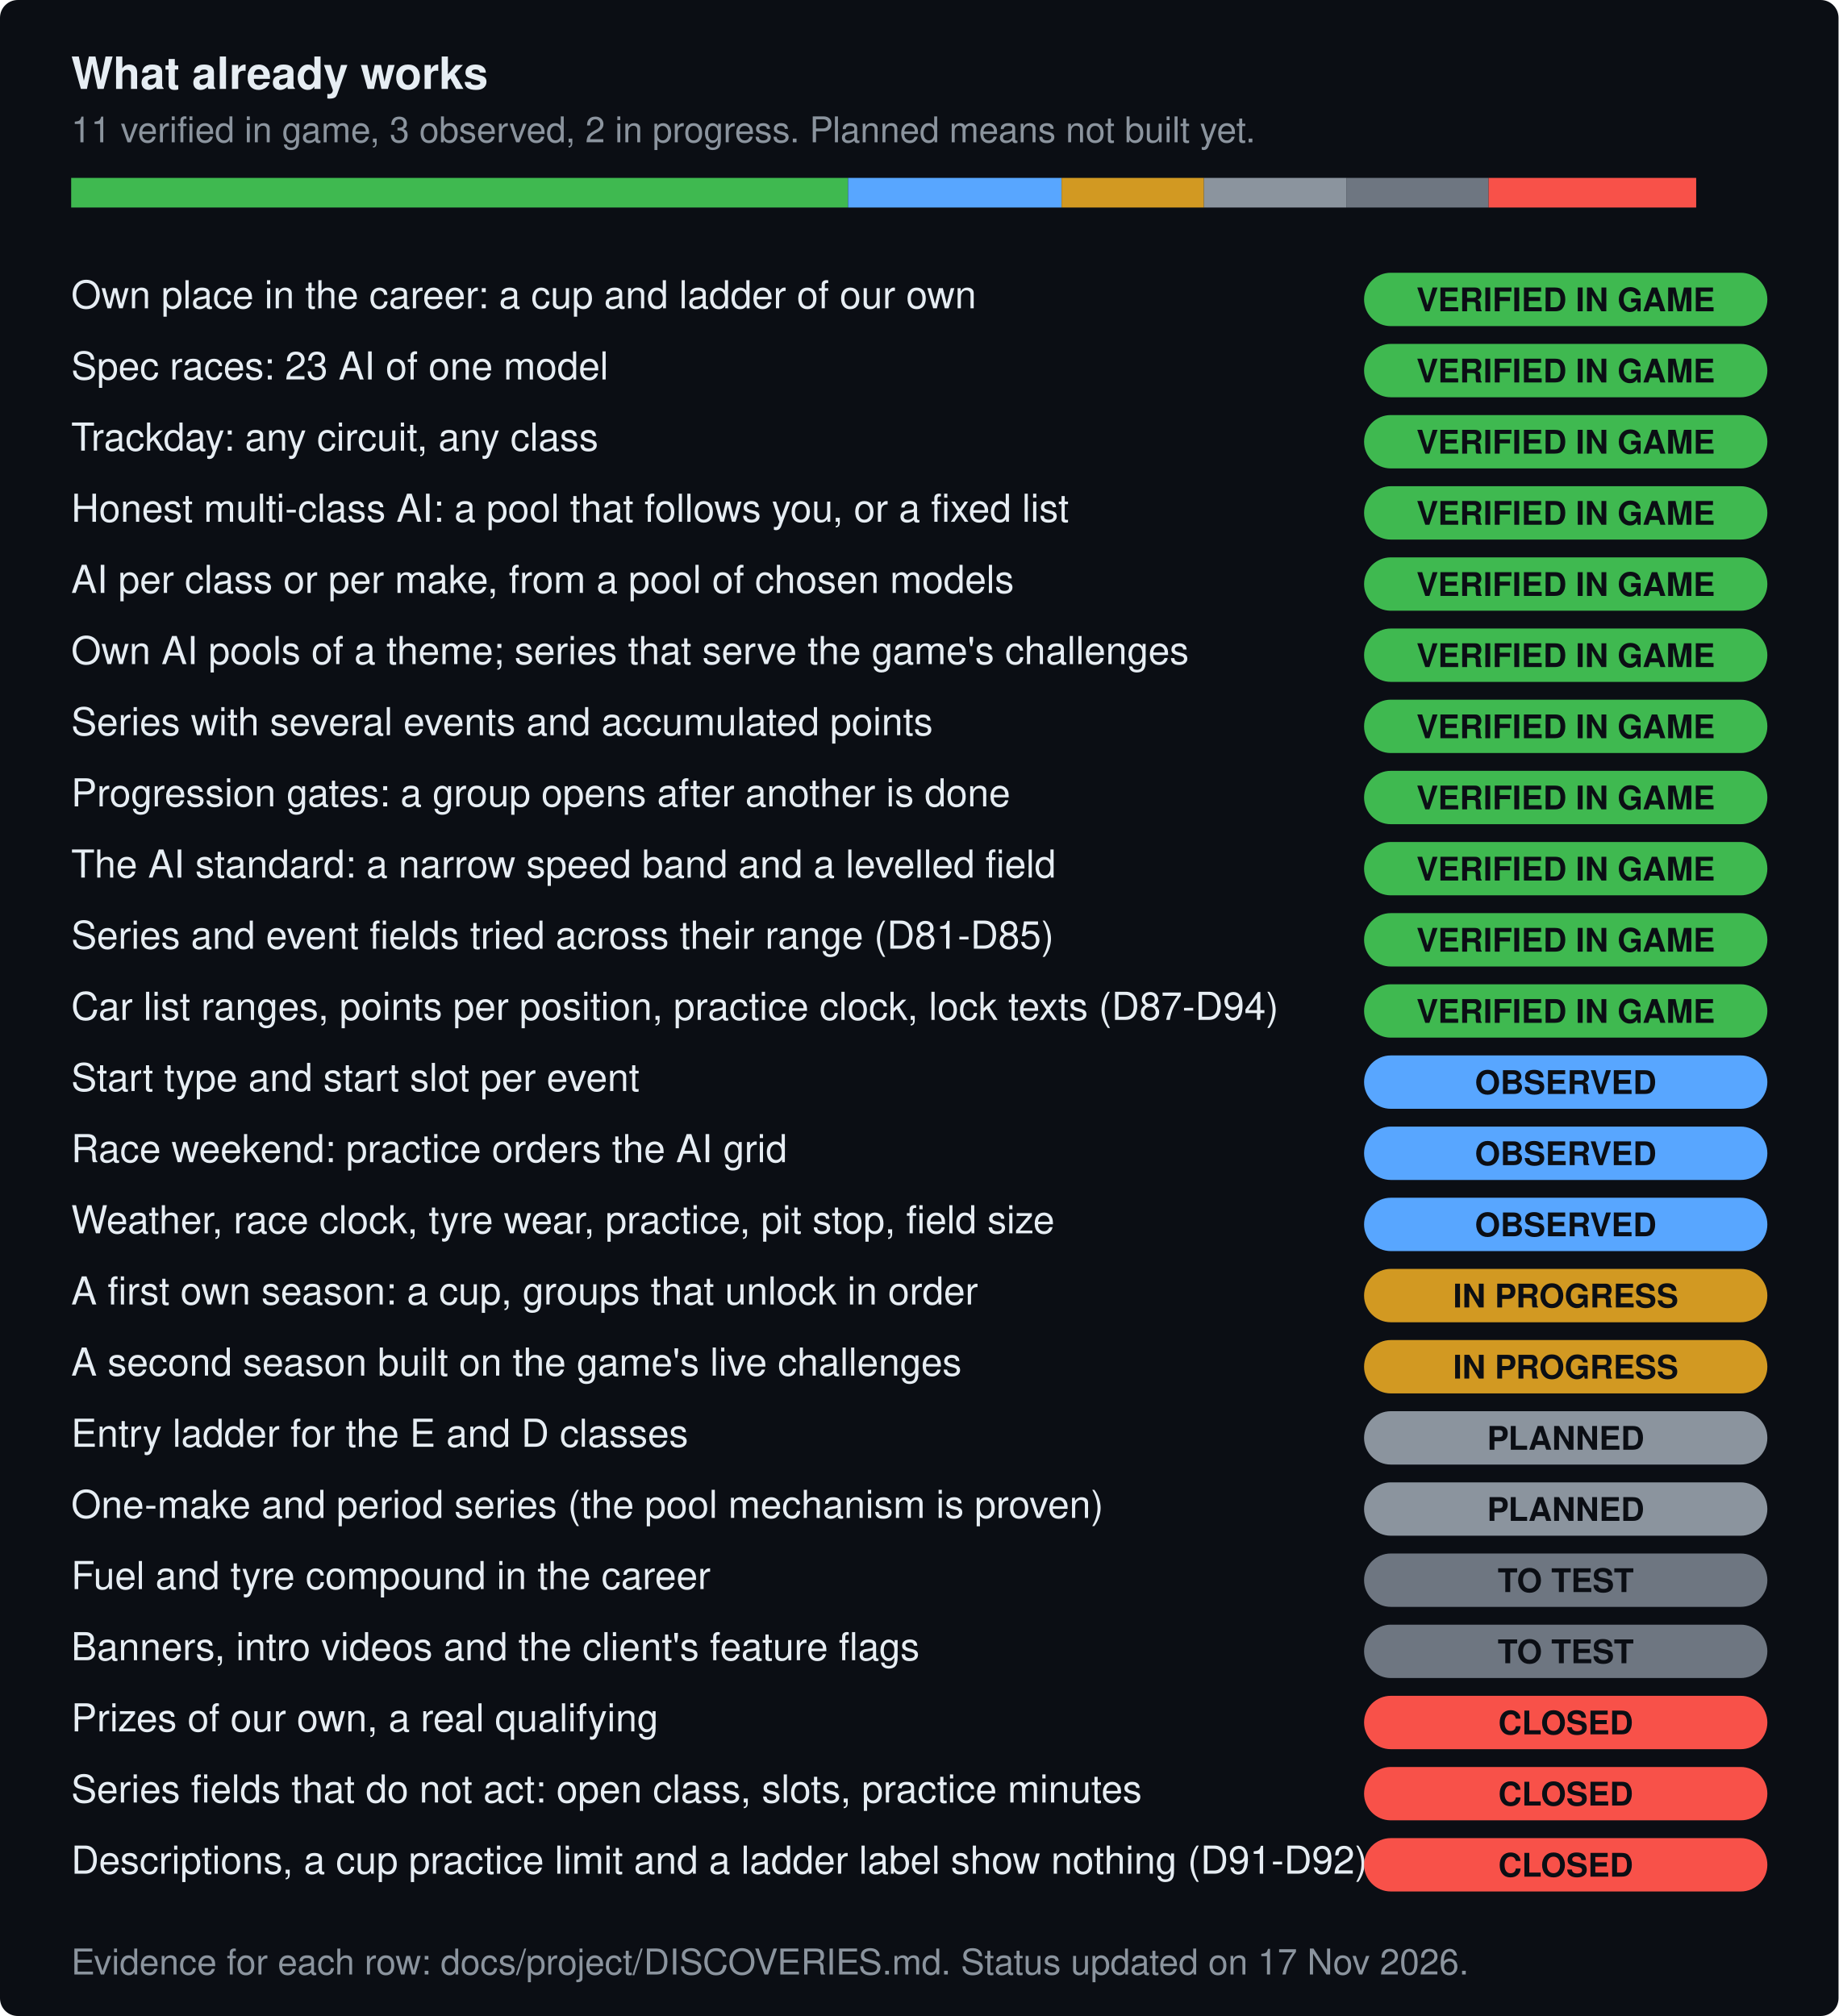
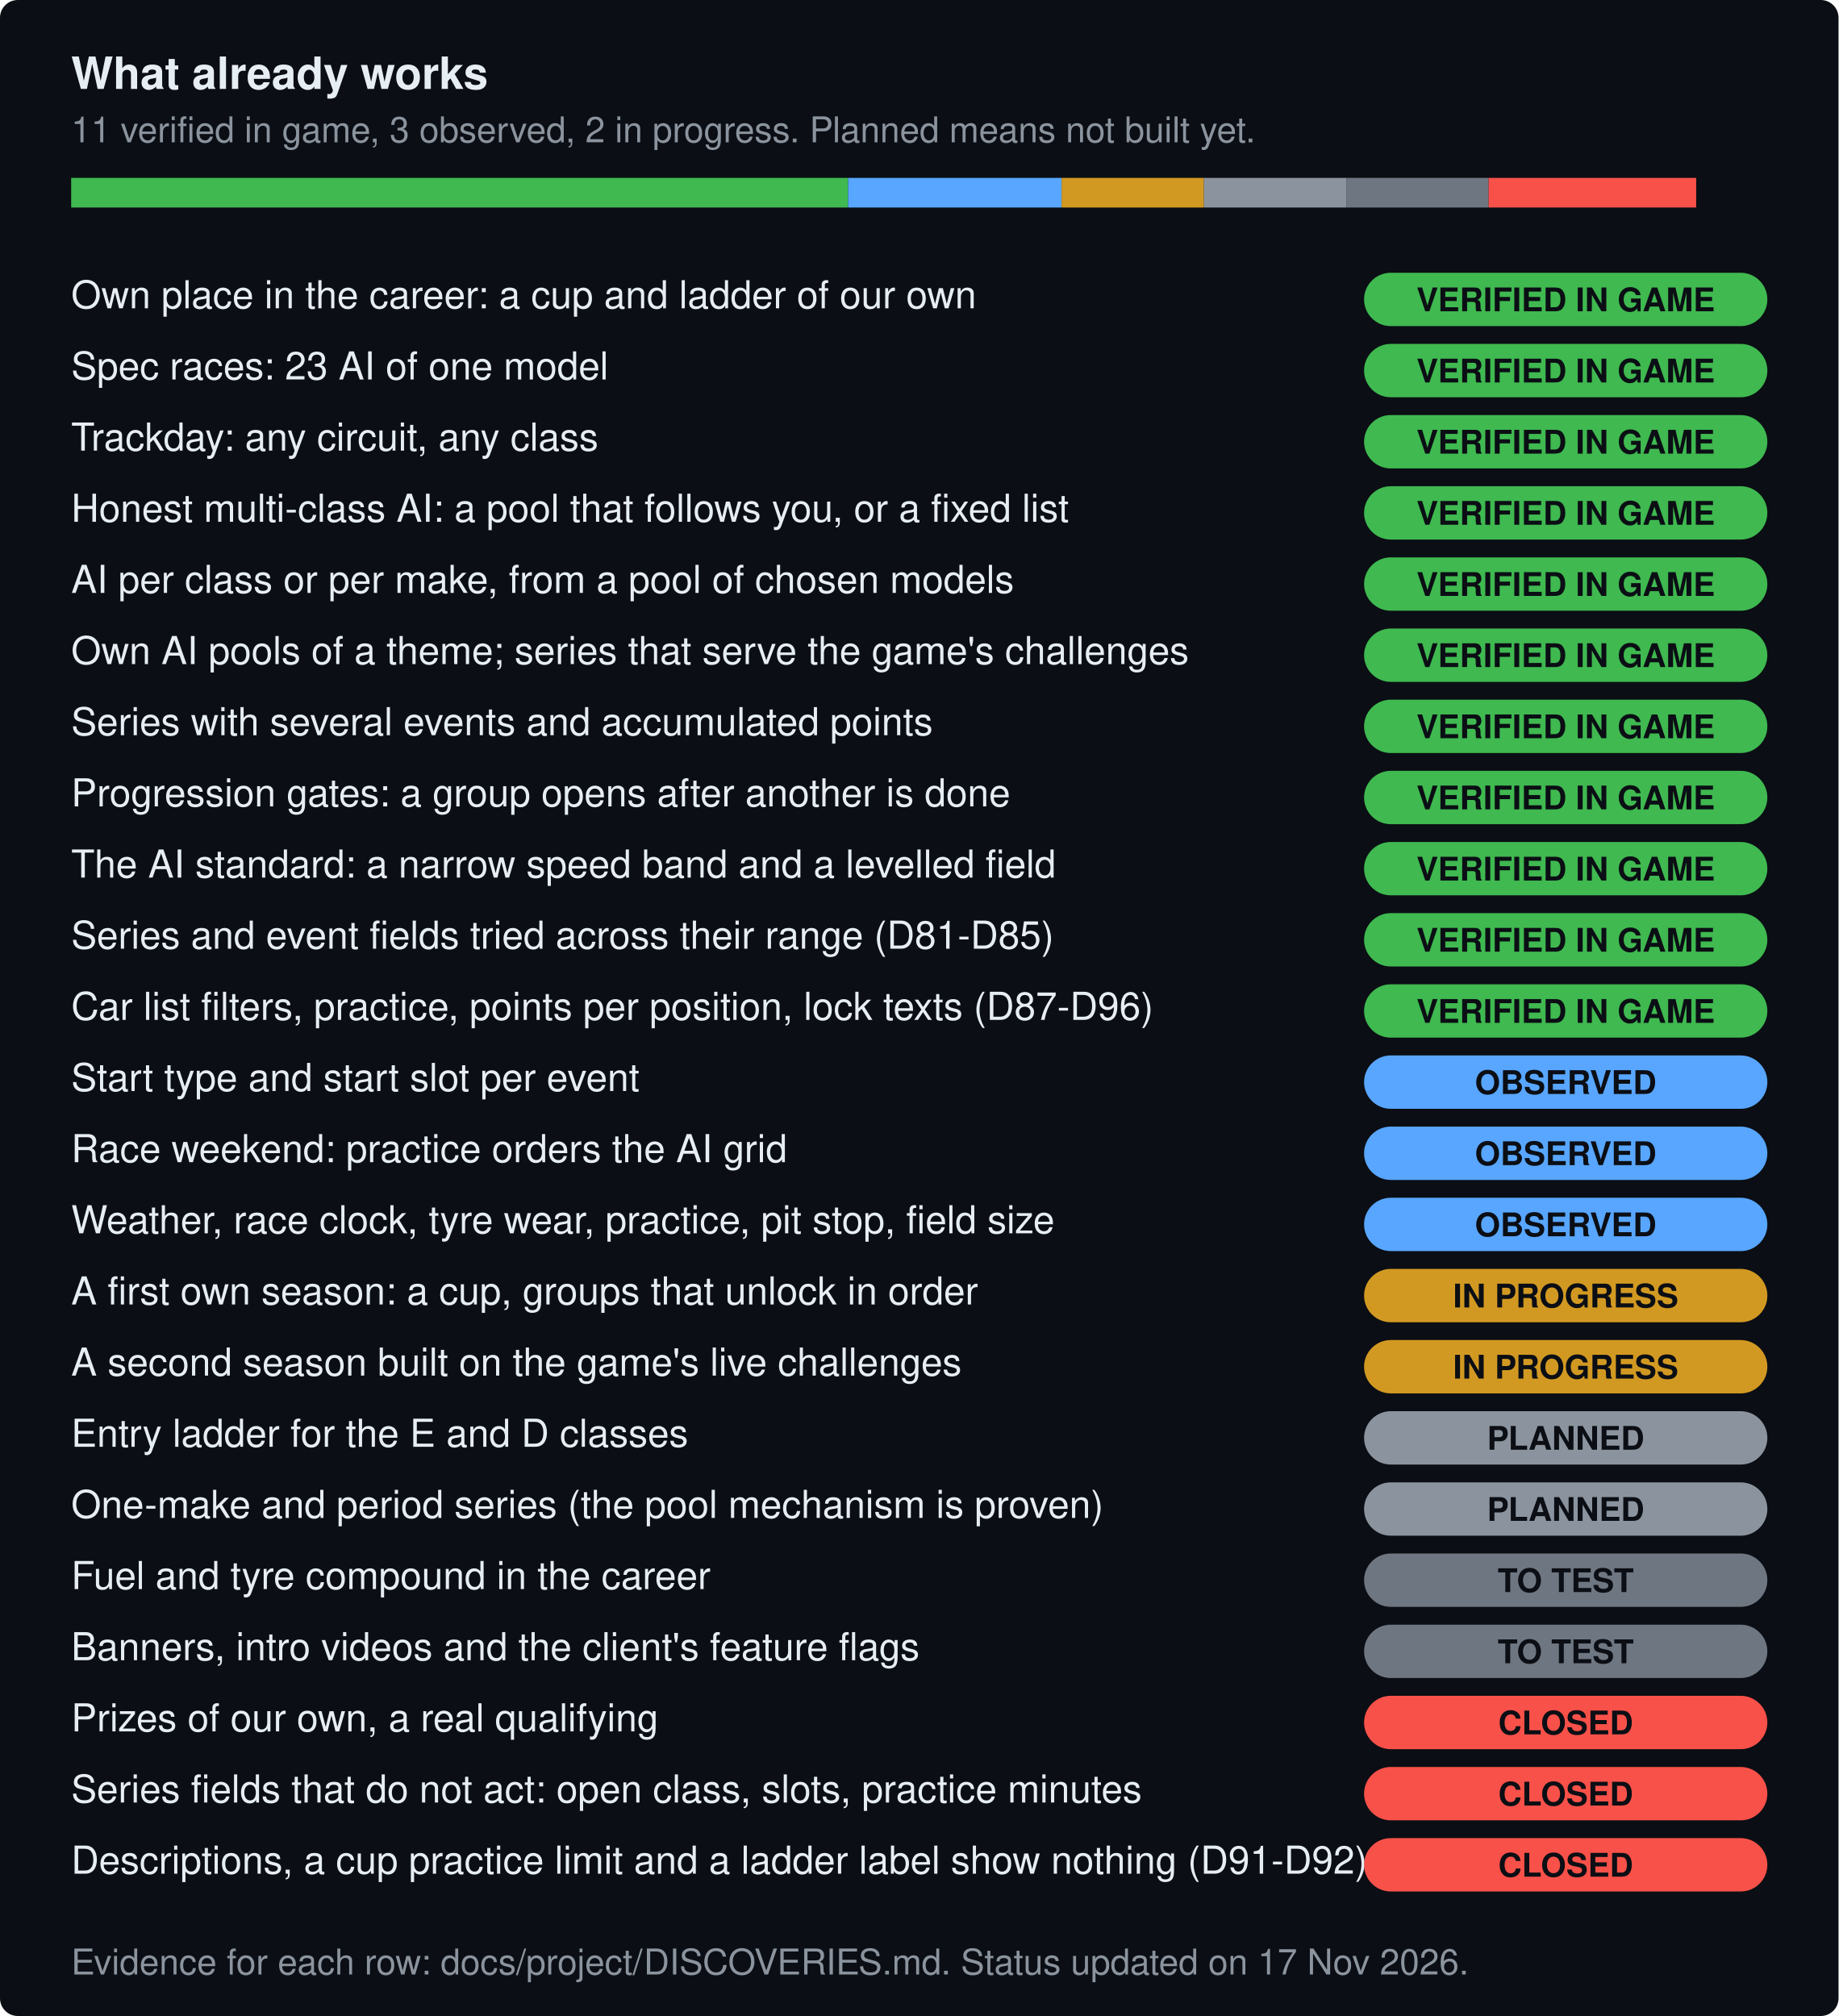
<svg xmlns="http://www.w3.org/2000/svg" viewBox="0 0 620 680" width="100%" role="img" aria-labelledby="t d">
  <style>
    .bg{fill:#0B0E14}
    .h{font:700 15px "Segoe UI",Helvetica,Arial,sans-serif;fill:#E6EDF3}
    .s{font:12px "Segoe UI",Helvetica,Arial,sans-serif;fill:#8B949E}
    .r{font:13px "Segoe UI",Helvetica,Arial,sans-serif;fill:#E6EDF3}
    .p{font:700 11px "Segoe UI",Helvetica,Arial,sans-serif;fill:#0B0E14}
    .l{stroke:#21262D;stroke-width:1}
  </style>
  <rect class="bg" width="620" height="680" rx="6" />
  <text class="h" x="24" y="30">What already works</text>
  <text class="s" x="24" y="48">11 verified in game, 3 observed, 2 in progress. Planned means not built yet.</text>
  <g transform="translate(24,60)">
    <rect x="0" y="0" width="262" height="10" fill="#3FB950" />
    <rect x="262" y="0" width="72" height="10" fill="#58A6FF" />
    <rect x="334" y="0" width="48" height="10" fill="#D29922" />
    <rect x="382" y="0" width="48" height="10" fill="#8B949E" />
    <rect x="430" y="0" width="48" height="10" fill="#6E7681" />
    <rect x="478" y="0" width="70" height="10" fill="#F85149" />
  </g>
  <g transform="translate(24,92)">
    <text class="r" x="0" y="12">Own place in the career: a cup and ladder of our own</text>
    <rect x="436" y="0" width="136" height="18" rx="9" fill="#3FB950" />
    <text class="p" x="504" y="13" text-anchor="middle">VERIFIED IN GAME</text>
    <g transform="translate(0,24)">
      <text class="r" x="0" y="12">Spec races: 23 AI of one model</text>
      <rect x="436" y="0" width="136" height="18" rx="9" fill="#3FB950" />
      <text class="p" x="504" y="13" text-anchor="middle">VERIFIED IN GAME</text>
    </g>
    <g transform="translate(0,48)">
      <text class="r" x="0" y="12">Trackday: any circuit, any class</text>
      <rect x="436" y="0" width="136" height="18" rx="9" fill="#3FB950" />
      <text class="p" x="504" y="13" text-anchor="middle">VERIFIED IN GAME</text>
    </g>
    <g transform="translate(0,72)">
      <text class="r" x="0" y="12">Honest multi-class AI: a pool that follows you, or a fixed list</text>
      <rect x="436" y="0" width="136" height="18" rx="9" fill="#3FB950" />
      <text class="p" x="504" y="13" text-anchor="middle">VERIFIED IN GAME</text>
    </g>
    <g transform="translate(0,96)">
      <text class="r" x="0" y="12">AI per class or per make, from a pool of chosen models</text>
      <rect x="436" y="0" width="136" height="18" rx="9" fill="#3FB950" />
      <text class="p" x="504" y="13" text-anchor="middle">VERIFIED IN GAME</text>
    </g>
    <g transform="translate(0,120)">
      <text class="r" x="0" y="12">Own AI pools of a theme; series that serve the game's challenges</text>
      <rect x="436" y="0" width="136" height="18" rx="9" fill="#3FB950" />
      <text class="p" x="504" y="13" text-anchor="middle">VERIFIED IN GAME</text>
    </g>
    <g transform="translate(0,144)">
      <text class="r" x="0" y="12">Series with several events and accumulated points</text>
      <rect x="436" y="0" width="136" height="18" rx="9" fill="#3FB950" />
      <text class="p" x="504" y="13" text-anchor="middle">VERIFIED IN GAME</text>
    </g>
    <g transform="translate(0,168)">
      <text class="r" x="0" y="12">Progression gates: a group opens after another is done</text>
      <rect x="436" y="0" width="136" height="18" rx="9" fill="#3FB950" />
      <text class="p" x="504" y="13" text-anchor="middle">VERIFIED IN GAME</text>
    </g>
    <g transform="translate(0,192)">
      <text class="r" x="0" y="12">The AI standard: a narrow speed band and a levelled field</text>
      <rect x="436" y="0" width="136" height="18" rx="9" fill="#3FB950" />
      <text class="p" x="504" y="13" text-anchor="middle">VERIFIED IN GAME</text>
    </g>
    <g transform="translate(0,216)">
      <text class="r" x="0" y="12">Series and event fields tried across their range (D81-D85)</text>
      <rect x="436" y="0" width="136" height="18" rx="9" fill="#3FB950" />
      <text class="p" x="504" y="13" text-anchor="middle">VERIFIED IN GAME</text>
    </g>
    <g transform="translate(0,240)">
-       <text class="r" x="0" y="12">Car list ranges, points per position, practice clock, lock texts (D87-D94)</text>
+       <text class="r" x="0" y="12">Car list filters, practice, points per position, lock texts (D87-D96)</text>
      <rect x="436" y="0" width="136" height="18" rx="9" fill="#3FB950" />
      <text class="p" x="504" y="13" text-anchor="middle">VERIFIED IN GAME</text>
    </g>
    <g transform="translate(0,264)">
      <text class="r" x="0" y="12">Start type and start slot per event</text>
      <rect x="436" y="0" width="136" height="18" rx="9" fill="#58A6FF" />
      <text class="p" x="504" y="13" text-anchor="middle">OBSERVED</text>
    </g>
    <g transform="translate(0,288)">
      <text class="r" x="0" y="12">Race weekend: practice orders the AI grid</text>
      <rect x="436" y="0" width="136" height="18" rx="9" fill="#58A6FF" />
      <text class="p" x="504" y="13" text-anchor="middle">OBSERVED</text>
    </g>
    <g transform="translate(0,312)">
      <text class="r" x="0" y="12">Weather, race clock, tyre wear, practice, pit stop, field size</text>
      <rect x="436" y="0" width="136" height="18" rx="9" fill="#58A6FF" />
      <text class="p" x="504" y="13" text-anchor="middle">OBSERVED</text>
    </g>
    <g transform="translate(0,336)">
      <text class="r" x="0" y="12">A first own season: a cup, groups that unlock in order</text>
      <rect x="436" y="0" width="136" height="18" rx="9" fill="#D29922" />
      <text class="p" x="504" y="13" text-anchor="middle">IN PROGRESS</text>
    </g>
    <g transform="translate(0,360)">
      <text class="r" x="0" y="12">A second season built on the game's live challenges</text>
      <rect x="436" y="0" width="136" height="18" rx="9" fill="#D29922" />
      <text class="p" x="504" y="13" text-anchor="middle">IN PROGRESS</text>
    </g>
    <g transform="translate(0,384)">
      <text class="r" x="0" y="12">Entry ladder for the E and D classes</text>
      <rect x="436" y="0" width="136" height="18" rx="9" fill="#8B949E" />
      <text class="p" x="504" y="13" text-anchor="middle">PLANNED</text>
    </g>
    <g transform="translate(0,408)">
      <text class="r" x="0" y="12">One-make and period series (the pool mechanism is proven)</text>
      <rect x="436" y="0" width="136" height="18" rx="9" fill="#8B949E" />
      <text class="p" x="504" y="13" text-anchor="middle">PLANNED</text>
    </g>
    <g transform="translate(0,432)">
      <text class="r" x="0" y="12">Fuel and tyre compound in the career</text>
      <rect x="436" y="0" width="136" height="18" rx="9" fill="#6E7681" />
      <text class="p" x="504" y="13" text-anchor="middle">TO TEST</text>
    </g>
    <g transform="translate(0,456)">
      <text class="r" x="0" y="12">Banners, intro videos and the client's feature flags</text>
      <rect x="436" y="0" width="136" height="18" rx="9" fill="#6E7681" />
      <text class="p" x="504" y="13" text-anchor="middle">TO TEST</text>
    </g>
    <g transform="translate(0,480)">
      <text class="r" x="0" y="12">Prizes of our own, a real qualifying</text>
      <rect x="436" y="0" width="136" height="18" rx="9" fill="#F85149" />
      <text class="p" x="504" y="13" text-anchor="middle">CLOSED</text>
    </g>
    <g transform="translate(0,504)">
      <text class="r" x="0" y="12">Series fields that do not act: open class, slots, practice minutes</text>
      <rect x="436" y="0" width="136" height="18" rx="9" fill="#F85149" />
      <text class="p" x="504" y="13" text-anchor="middle">CLOSED</text>
    </g>
    <g transform="translate(0,528)">
      <text class="r" x="0" y="12">Descriptions, a cup practice limit and a ladder label show nothing (D91-D92)</text>
      <rect x="436" y="0" width="136" height="18" rx="9" fill="#F85149" />
      <text class="p" x="504" y="13" text-anchor="middle">CLOSED</text>
    </g>
  </g>
  <text class="s" x="24" y="666">Evidence for each row: docs/project/DISCOVERIES.md. Status updated on 17 Nov 2026.</text>
</svg>
